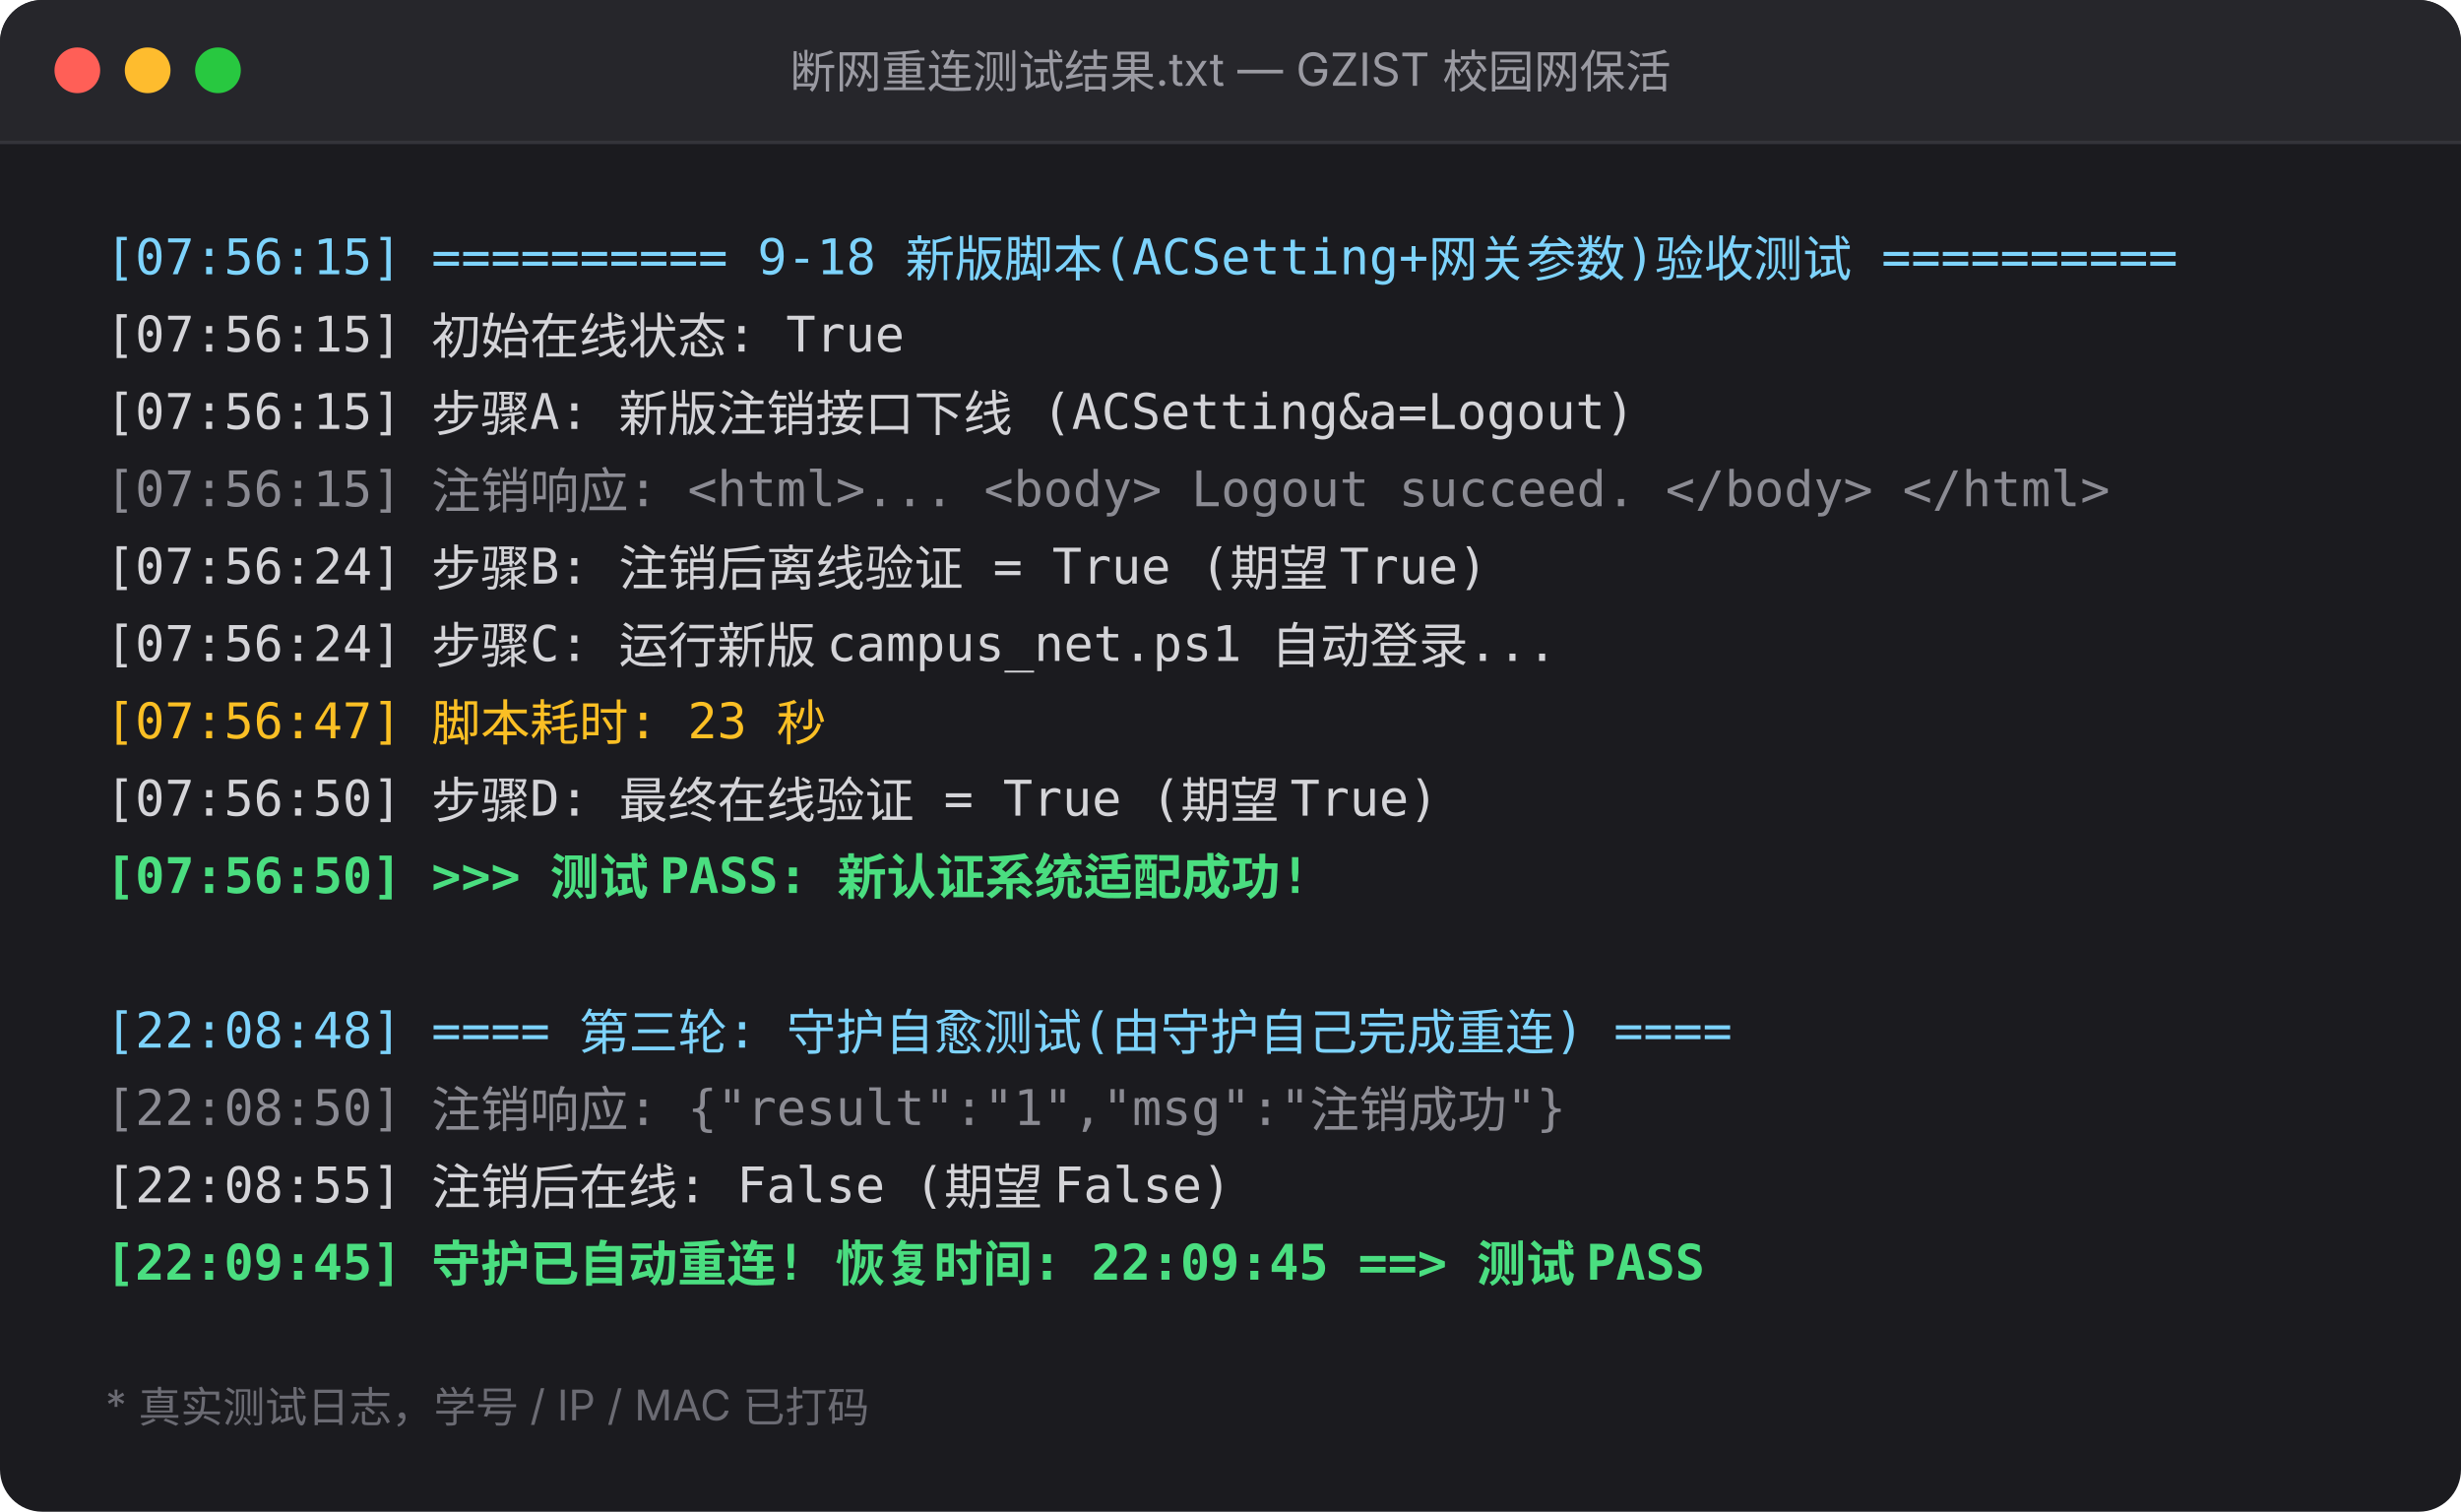
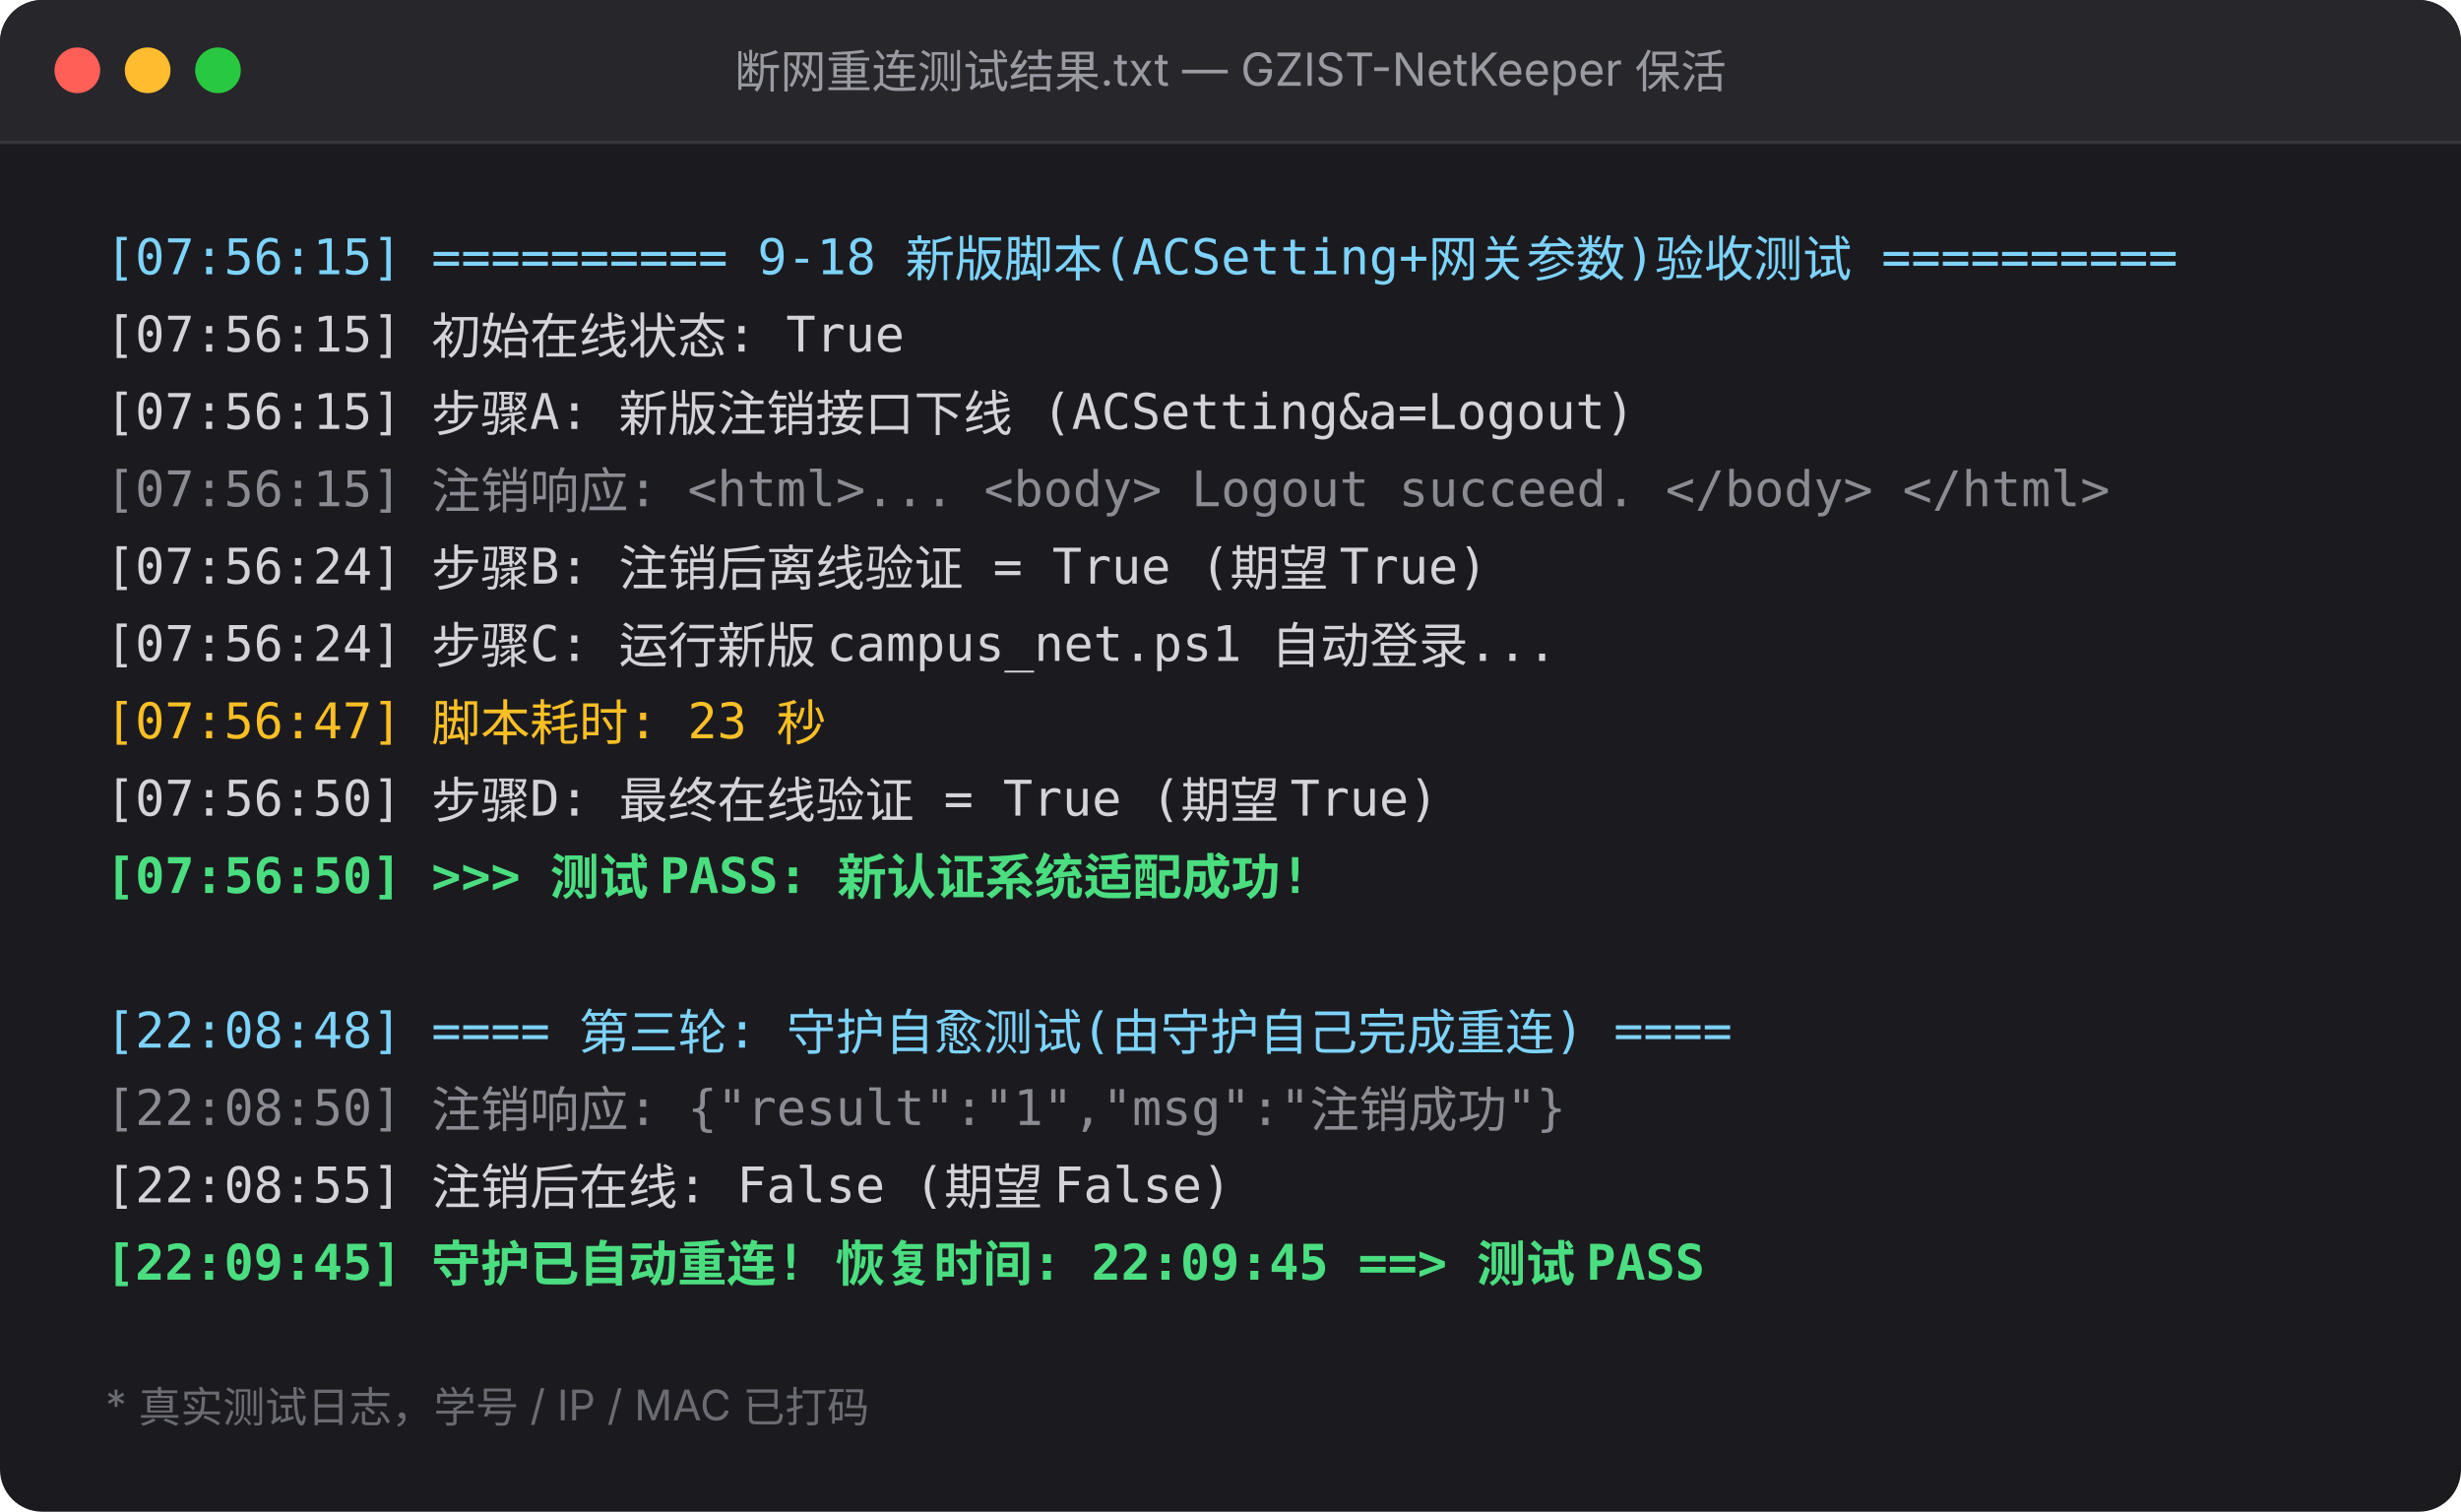
- <svg xmlns="http://www.w3.org/2000/svg" viewBox="0 0 700 430" width="700" height="430" role="img" aria-label="GZIST 校园网保活工具测试日志" font-family="'Cascadia Mono','Consolas','SFMono-Regular','DejaVu Sans Mono','Menlo',monospace" font-size="14">
+ <svg xmlns="http://www.w3.org/2000/svg" viewBox="0 0 700 430" width="700" height="430" role="img" aria-label="GZIST-NetKeeper 保活测试日志" font-family="'Cascadia Mono','Consolas','SFMono-Regular','DejaVu Sans Mono','Menlo',monospace" font-size="14">
  <rect x="0" y="0" width="700" height="430" rx="12" fill="#1b1b1f" />
  <path d="M0 12 A12 12 0 0 1 12 0 H688 A12 12 0 0 1 700 12 V40 H0 Z" fill="#26262b" />
  <line x1="0" y1="40.5" x2="700" y2="40.5" stroke="#34343a" stroke-width="1" />
  <circle cx="22" cy="20" r="6.5" fill="#ff5f57" />
  <circle cx="42" cy="20" r="6.5" fill="#febc2e" />
  <circle cx="62" cy="20" r="6.5" fill="#28c840" />
-   <text x="350" y="25" font-family="-apple-system,'Segoe UI','Microsoft YaHei',sans-serif" font-size="13" fill="#9a9aa2" text-anchor="middle">断网重连测试结果.txt — GZIST 校园网保活</text>
+   <text x="350" y="25" font-family="-apple-system,'Segoe UI','Microsoft YaHei',sans-serif" font-size="13" fill="#9a9aa2" text-anchor="middle">断网重连测试结果.txt — GZIST-NetKeeper 保活</text>
  <text x="30" y="78" fill="#7dd3fc">[07:56:15] ========== 9-18 新版脚本(ACSetting+网关参数)验收测试 ==========</text>
  <text x="30" y="100" fill="#d4d4d8">[07:56:15] 初始在线状态: True</text>
  <text x="30" y="122" fill="#d4d4d8">[07:56:15] 步骤A: 新版注销接口下线 (ACSetting&amp;a=Logout)</text>
  <text x="30" y="144" fill="#8b8b93">[07:56:15]   注销响应: &lt;html&gt;... &lt;body&gt; Logout succeed. &lt;/body&gt; &lt;/html&gt;</text>
  <text x="30" y="166" fill="#d4d4d8">[07:56:24] 步骤B: 注销后离线验证 = True (期望 True)</text>
  <text x="30" y="188" fill="#d4d4d8">[07:56:24] 步骤C: 运行新版 campus_net.ps1 自动登录...</text>
  <text x="30" y="210" fill="#fbbf24">[07:56:47]   脚本耗时: 23 秒</text>
  <text x="30" y="232" fill="#d4d4d8">[07:56:50] 步骤D: 最终在线验证 = True (期望 True)</text>
  <text x="30" y="254" fill="#4ade80" font-weight="bold">[07:56:50] &gt;&gt;&gt; 测试 PASS: 新认证系统适配成功!</text>
  <text x="30" y="298" fill="#7dd3fc">[22:08:48] ==== 第三轮: 守护自愈测试(由守护自己完成重连) ====</text>
  <text x="30" y="320" fill="#8b8b93">[22:08:50] 注销响应: {"result":"1","msg":"注销成功"}</text>
  <text x="30" y="342" fill="#d4d4d8">[22:08:55] 注销后在线: False (期望 False)</text>
  <text x="30" y="364" fill="#4ade80" font-weight="bold">[22:09:45] 守护已自动重连! 恢复时间: 22:09:45 ==&gt; 测试 PASS</text>
  <text x="30" y="404" font-family="-apple-system,'Segoe UI','Microsoft YaHei',sans-serif" font-size="12" fill="#6b6b73">* 真实测试日志，学号 / IP / MAC 已打码</text>
</svg>
